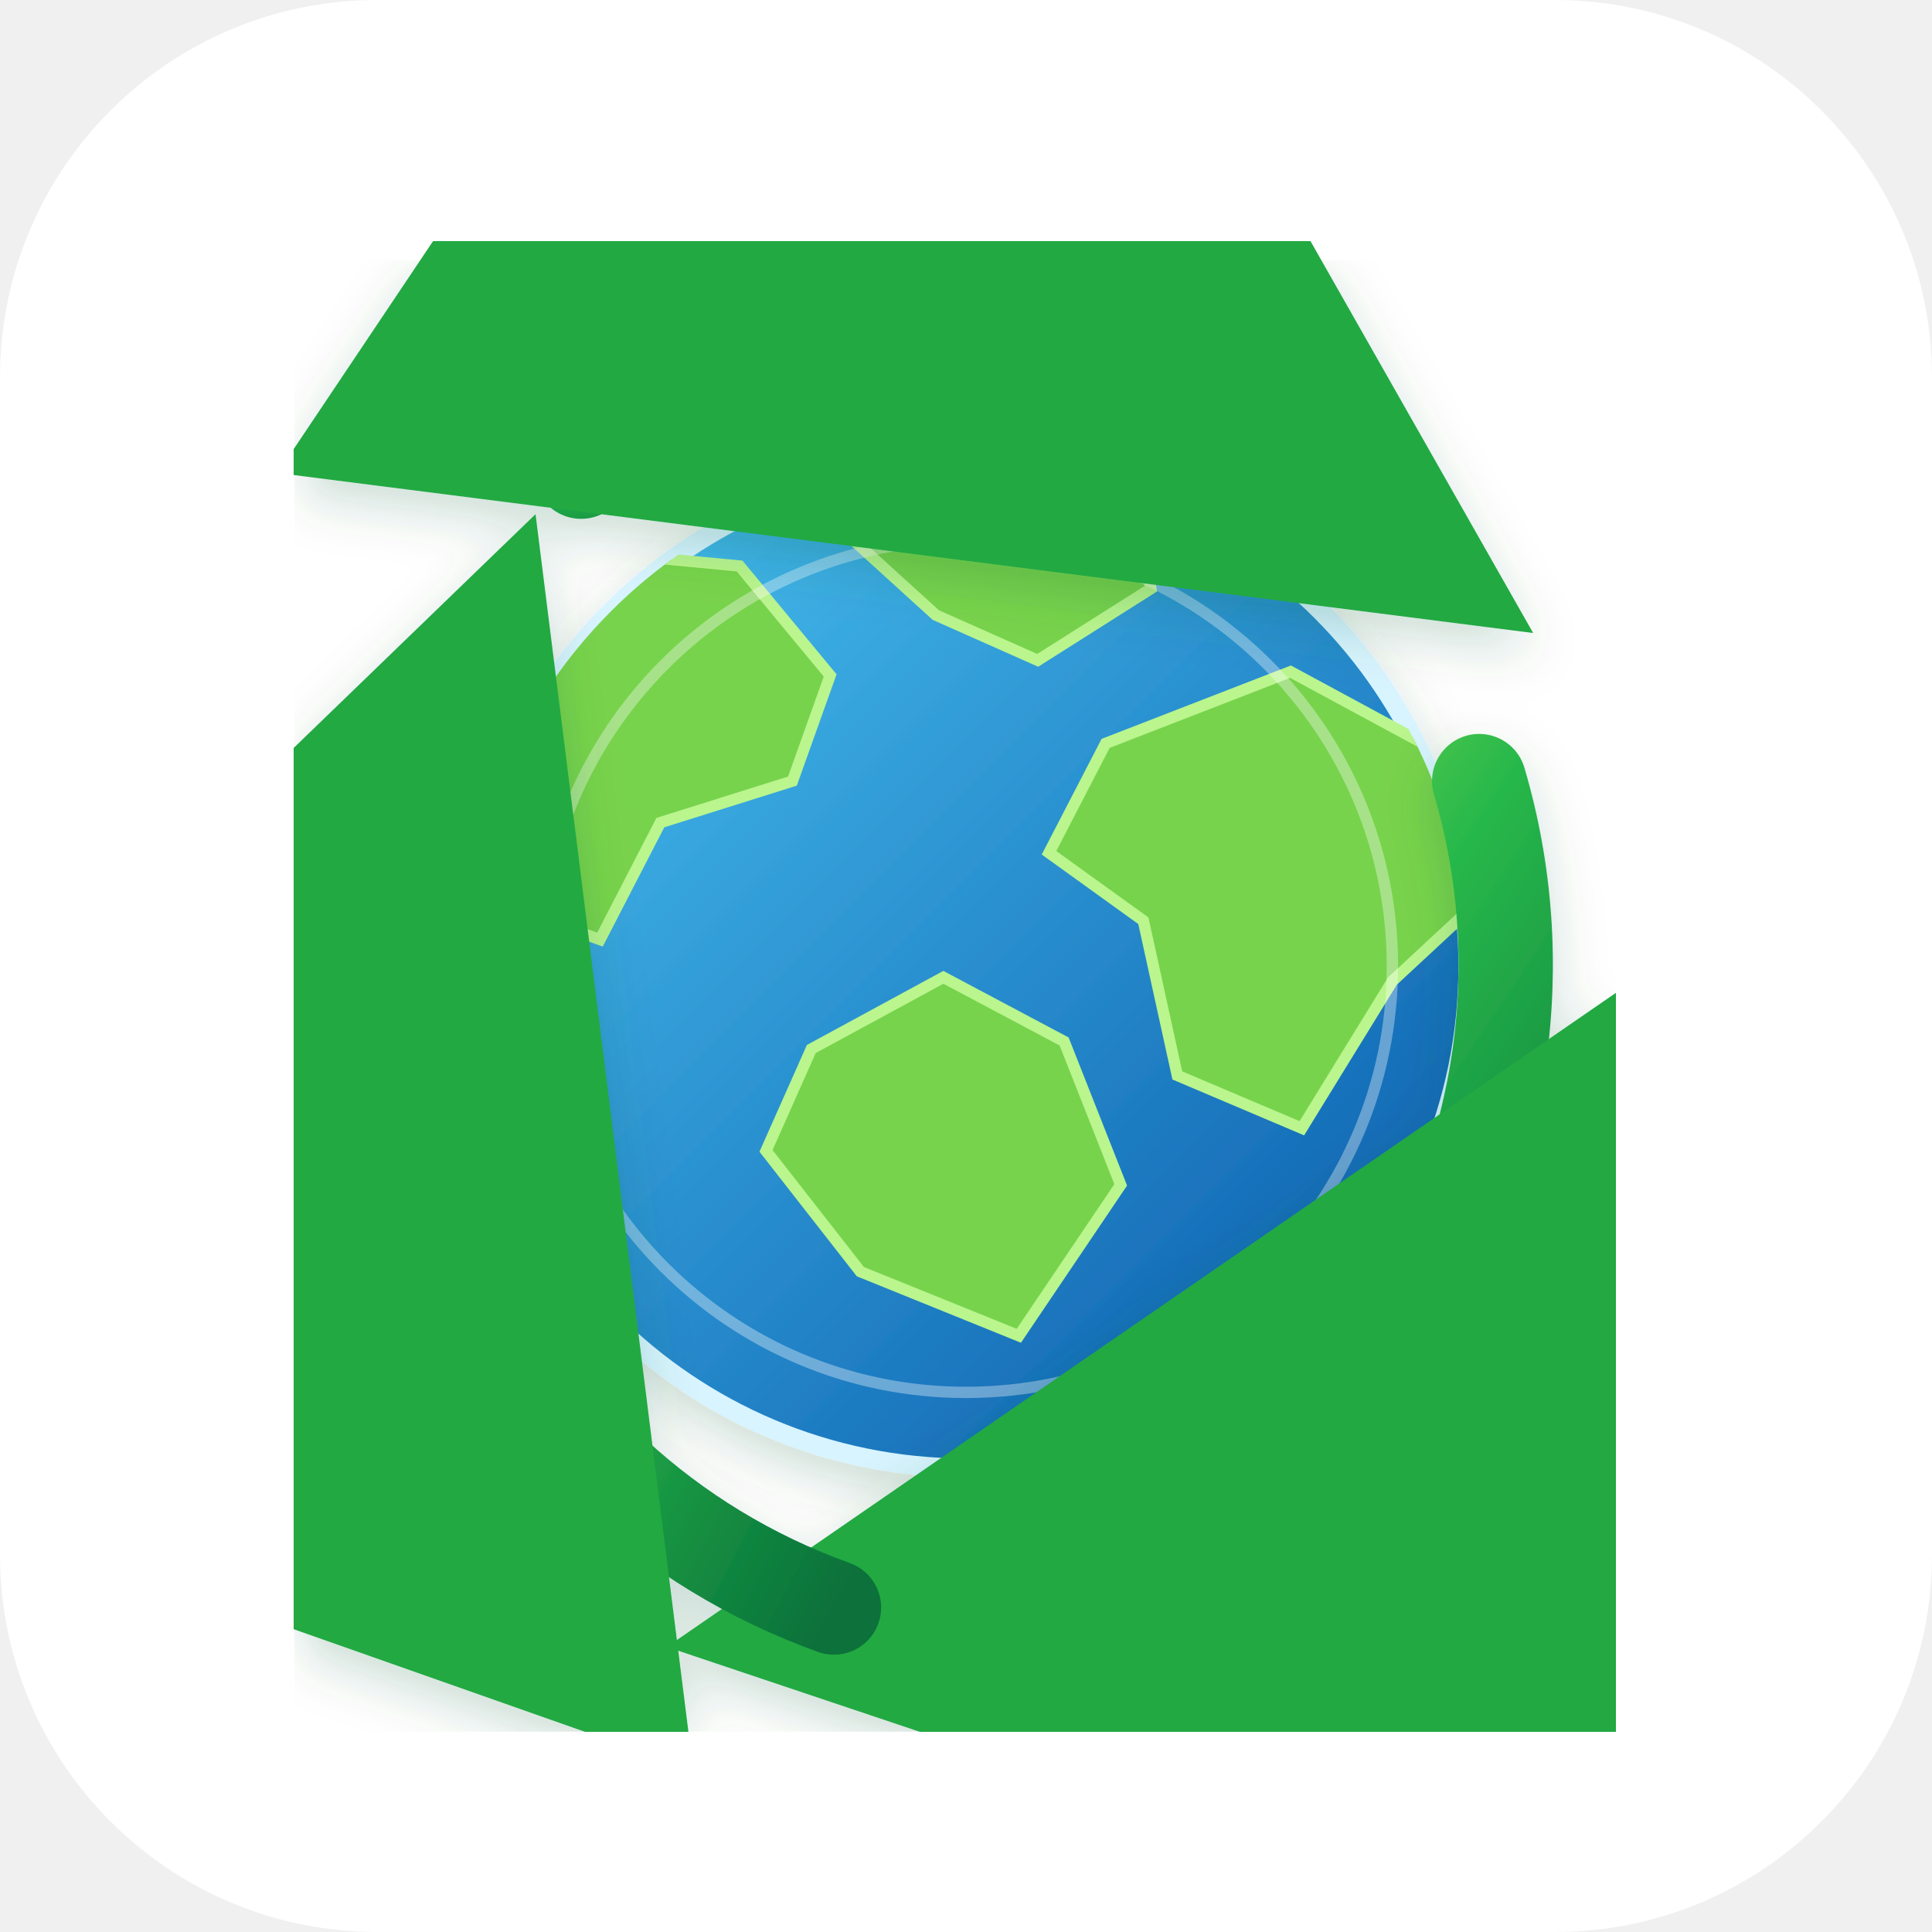
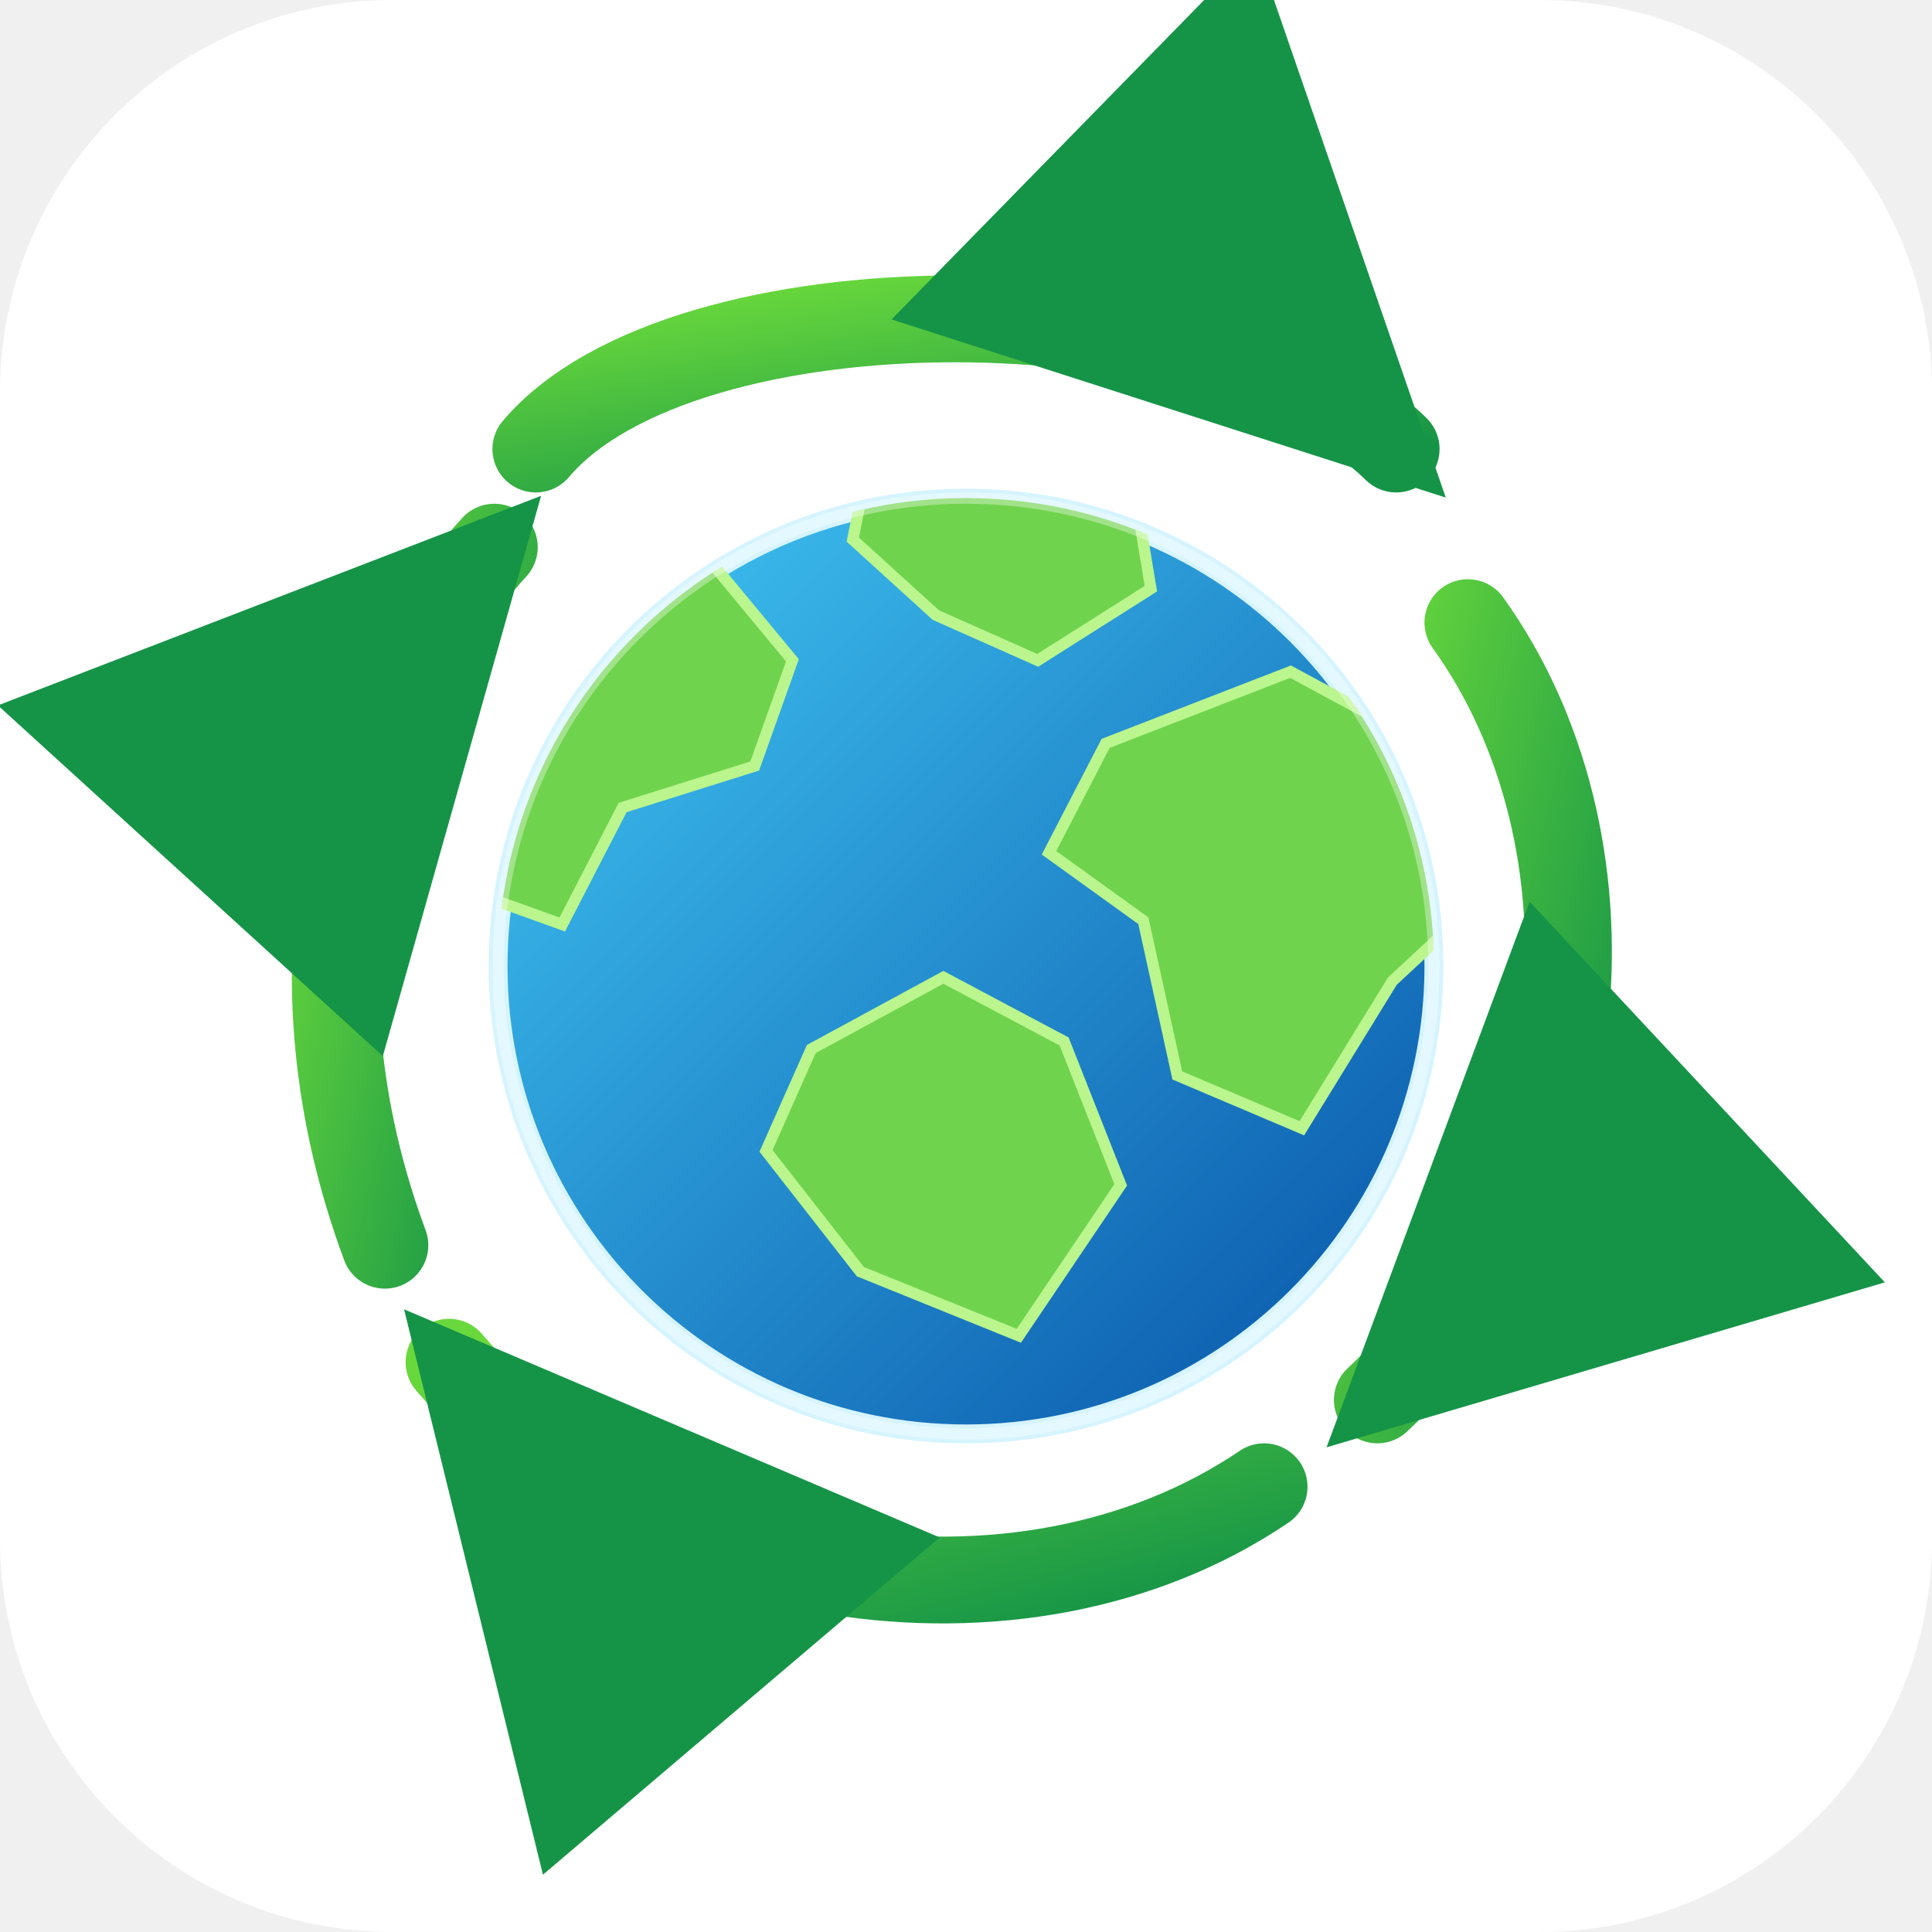
<svg xmlns="http://www.w3.org/2000/svg" viewBox="0 0 512 512">
-   <rect width="512" height="512" rx="100" fill="#fff" />
+   <rect width="512" height="512" rx="104" fill="#fff" />
  <defs>
-     <linearGradient id="ocean" x1="0" y1="0" x2="1" y2="1">
-       <stop stop-color="#4cc8f5" />
-       <stop offset="1" stop-color="#0755a8" />
+     <linearGradient id="earth" x1="0" y1="0" x2="1" y2="1">
+       <stop stop-color="#42c9f5" />
+       <stop offset="1" stop-color="#0752a7" />
    </linearGradient>
-     <linearGradient id="green" x1="0" y1="0" x2="1" y2="1">
-       <stop stop-color="#b7f34a" />
-       <stop offset=".5" stop-color="#28b84b" />
-       <stop offset="1" stop-color="#08713a" />
+     <linearGradient id="arrowGreen" x1="0" y1="0" x2="1" y2="1">
+       <stop stop-color="#69d83c" />
+       <stop offset="1" stop-color="#159447" />
    </linearGradient>
-     <filter id="shadow">
-       <feDropShadow dx="0" dy="5" stdDeviation="7" flood-color="#145a36" flood-opacity=".2" />
-     </filter>
-     <clipPath id="globe">
-       <circle cx="256" cy="256" r="133" />
+     <clipPath id="planet">
+       <circle cx="256" cy="256" r="124" />
    </clipPath>
-     <marker id="arrow" markerWidth="12" markerHeight="12" refX="9" refY="6" orient="auto" markerUnits="strokeWidth">
-       <path d="M0 0L12 6L0 12Z" fill="#20a943" />
+     <marker id="head" markerWidth="6" markerHeight="6" refX="5.2" refY="3" orient="auto" markerUnits="strokeWidth">
+       <path d="M0 0L6 3L0 6Z" fill="#159447" />
    </marker>
  </defs>
-   <circle cx="256" cy="256" r="133" fill="url(#ocean)" stroke="#d7f4ff" stroke-width="5" filter="url(#shadow)" />
-   <g clip-path="url(#globe)" fill="#78d34c" stroke="#baf58e" stroke-width="3">
-     <path d="M119 175l35-29 42 4 24 29-10 28-35 11-16 31-39-14-20-35z" />
+   <g fill="none" stroke="url(#arrowGreen)" stroke-width="23" stroke-linecap="round" stroke-linejoin="round">
+     <path d="M142 119 C181 73 323 73 370 119" marker-end="url(#head)" />
+     <path d="M389 165 C430 222 425 315 365 371" marker-end="url(#head)" />
+     <path d="M335 394 C270 438 170 421 119 361" marker-end="url(#head)" />
+     <path d="M102 330 C76 260 90 190 131 145" marker-end="url(#head)" />
+   </g>
+   <circle cx="256" cy="256" r="124" fill="url(#earth)" stroke="#d5f4ff" stroke-width="5" />
+   <g clip-path="url(#planet)" fill="#70d34d" stroke="#baf58e" stroke-width="3">
+     <path d="M110 170l34-28 42 4 24 29-10 28-35 11-16 31-39-14-20-35z" />
    <path d="M231 118l37-10 32 18 5 30-30 19-27-12-22-20z" />
    <path d="M293 197l49-19 37 20 18 36-28 26-24 39-33-14-9-41-25-18z" />
    <path d="M215 278l35-19 32 17 15 38-27 40-42-17-25-32z" />
    <path d="M377 116l35 8 22 30-20 22-33-9-19-25z" />
  </g>
-   <circle cx="256" cy="256" r="113" fill="none" stroke="#ffffff" stroke-opacity=".35" stroke-width="3" />
-   <g fill="none" stroke="url(#green)" stroke-width="25" stroke-linecap="round" filter="url(#shadow)">
-     <path d="M154 125 A172 172 0 0 1 344 126" marker-end="url(#arrow)" />
-     <path d="M392 207 A172 172 0 0 1 251 426" marker-end="url(#arrow)" />
-     <path d="M221 426 A172 172 0 0 1 117 207" marker-end="url(#arrow)" />
-   </g>
+   <circle cx="256" cy="256" r="124" fill="none" stroke="#fff" stroke-opacity=".35" stroke-width="3" />
</svg>
